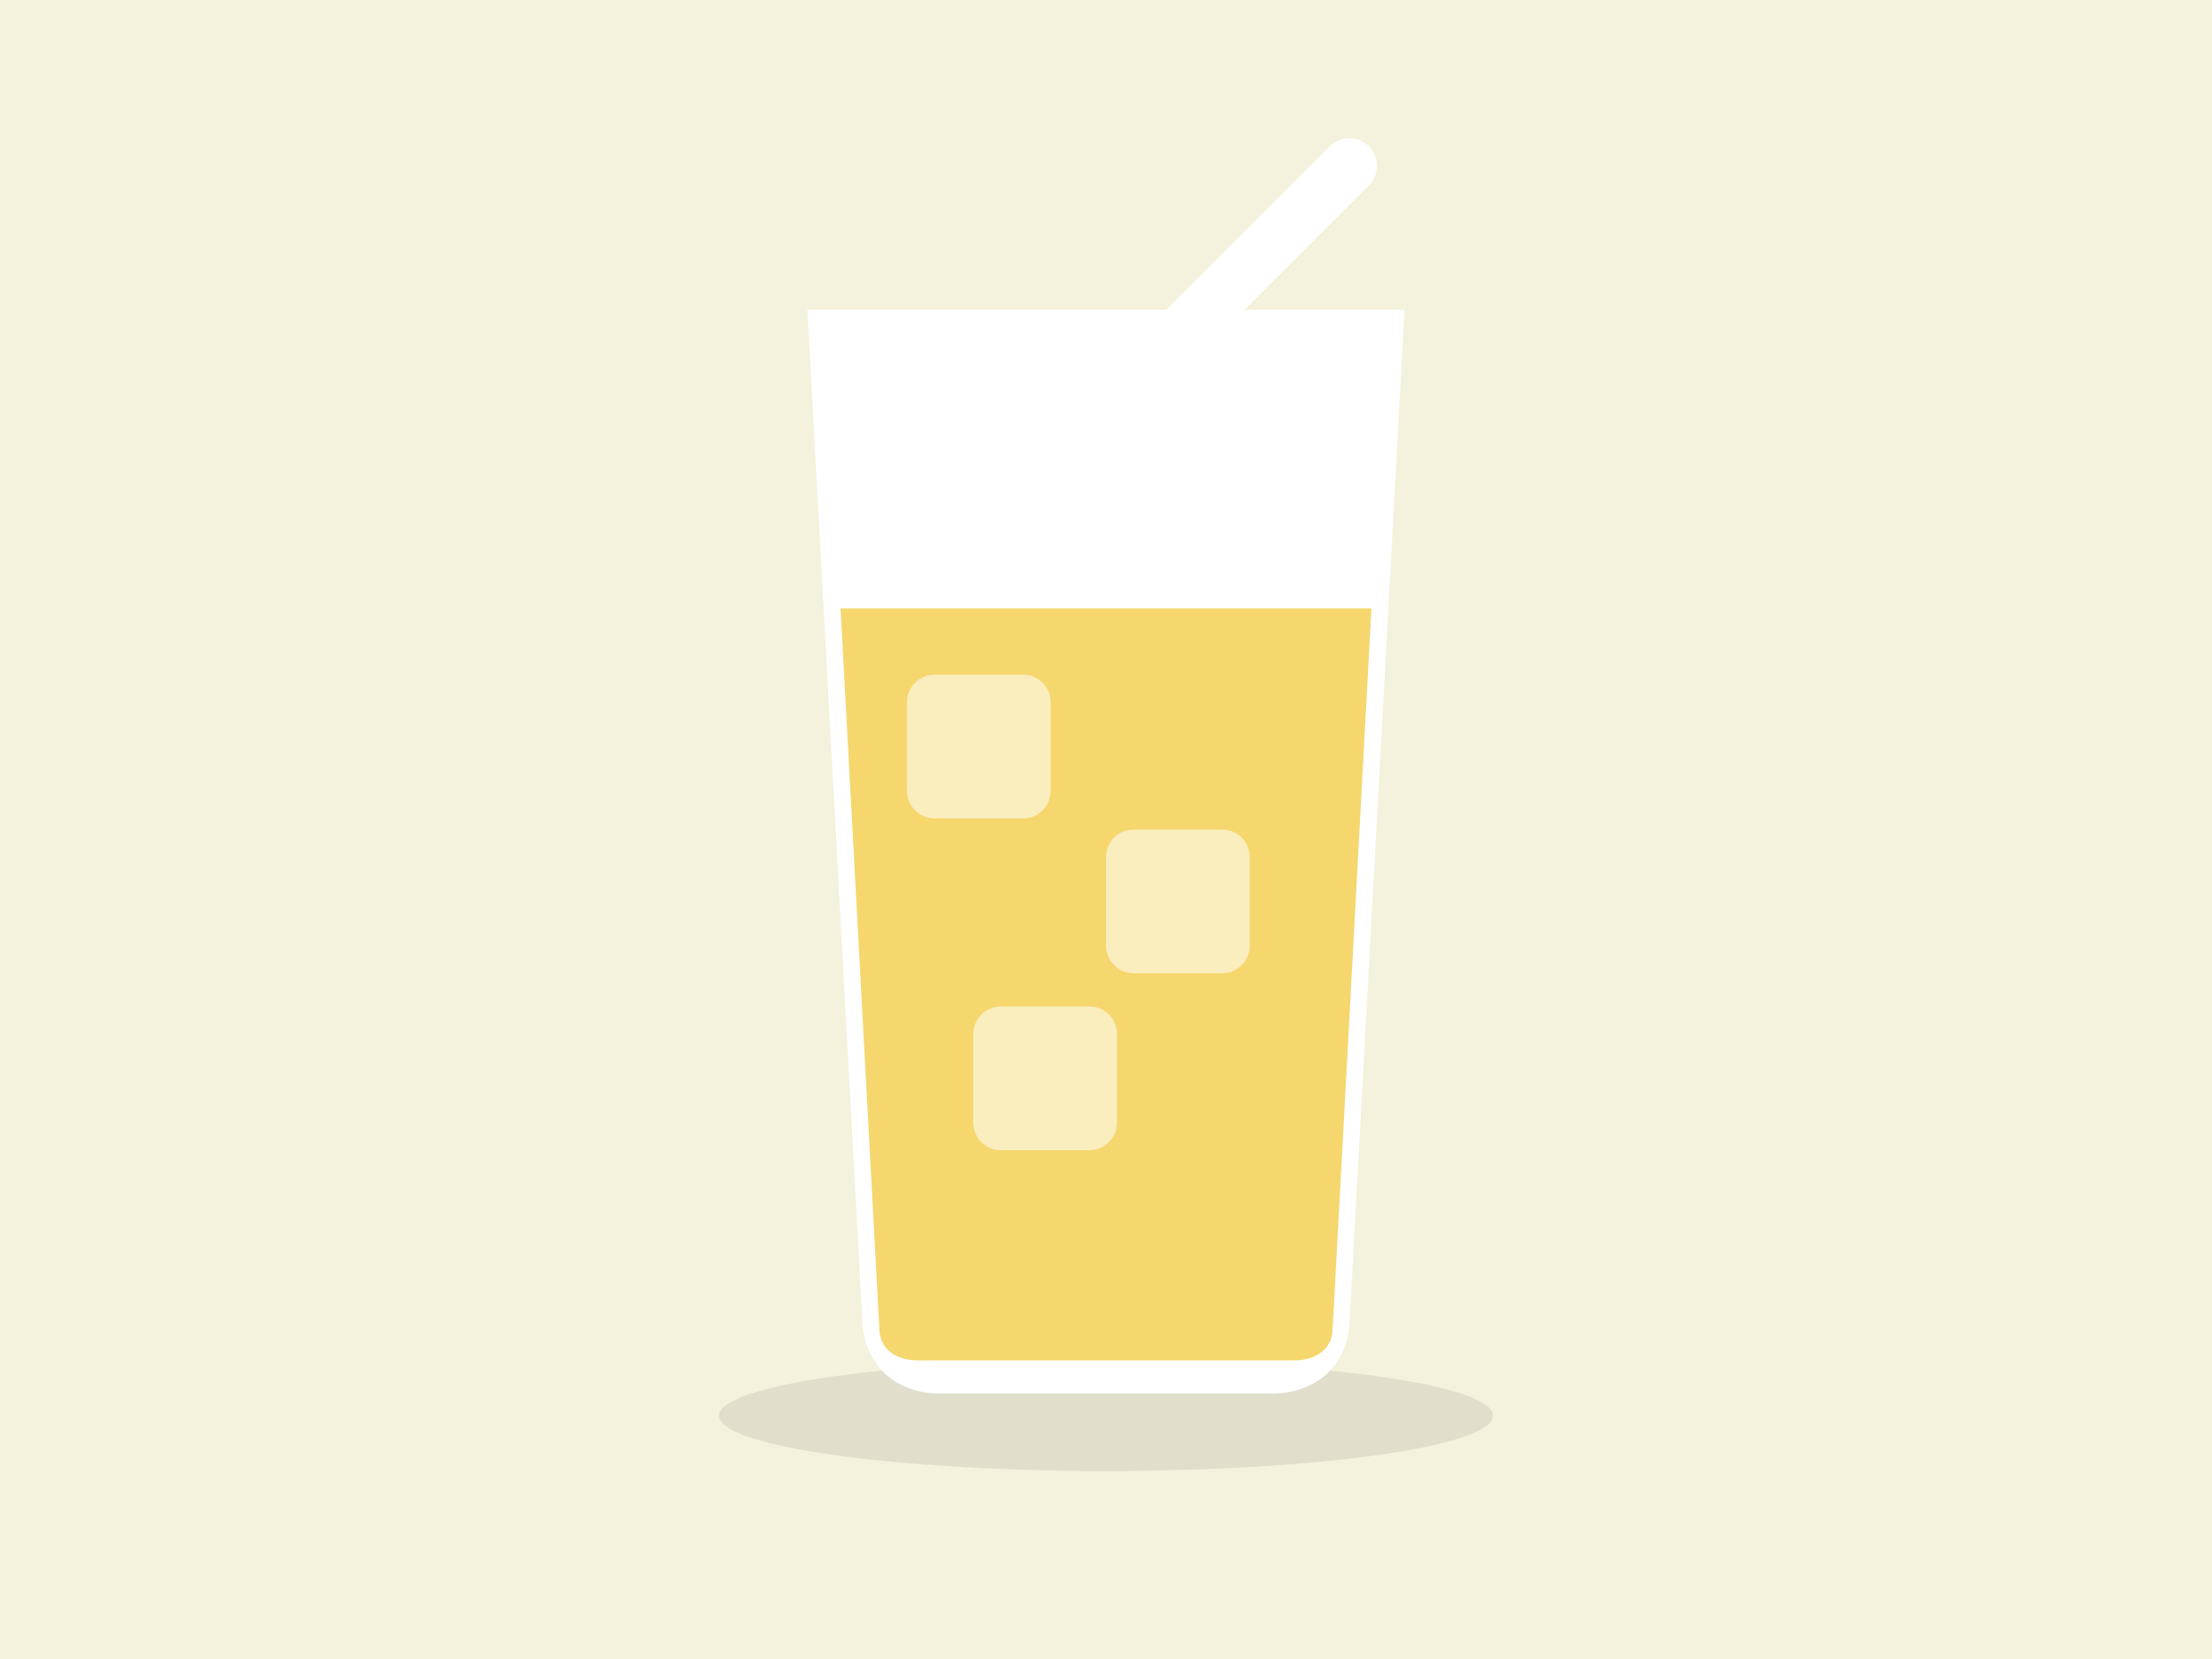
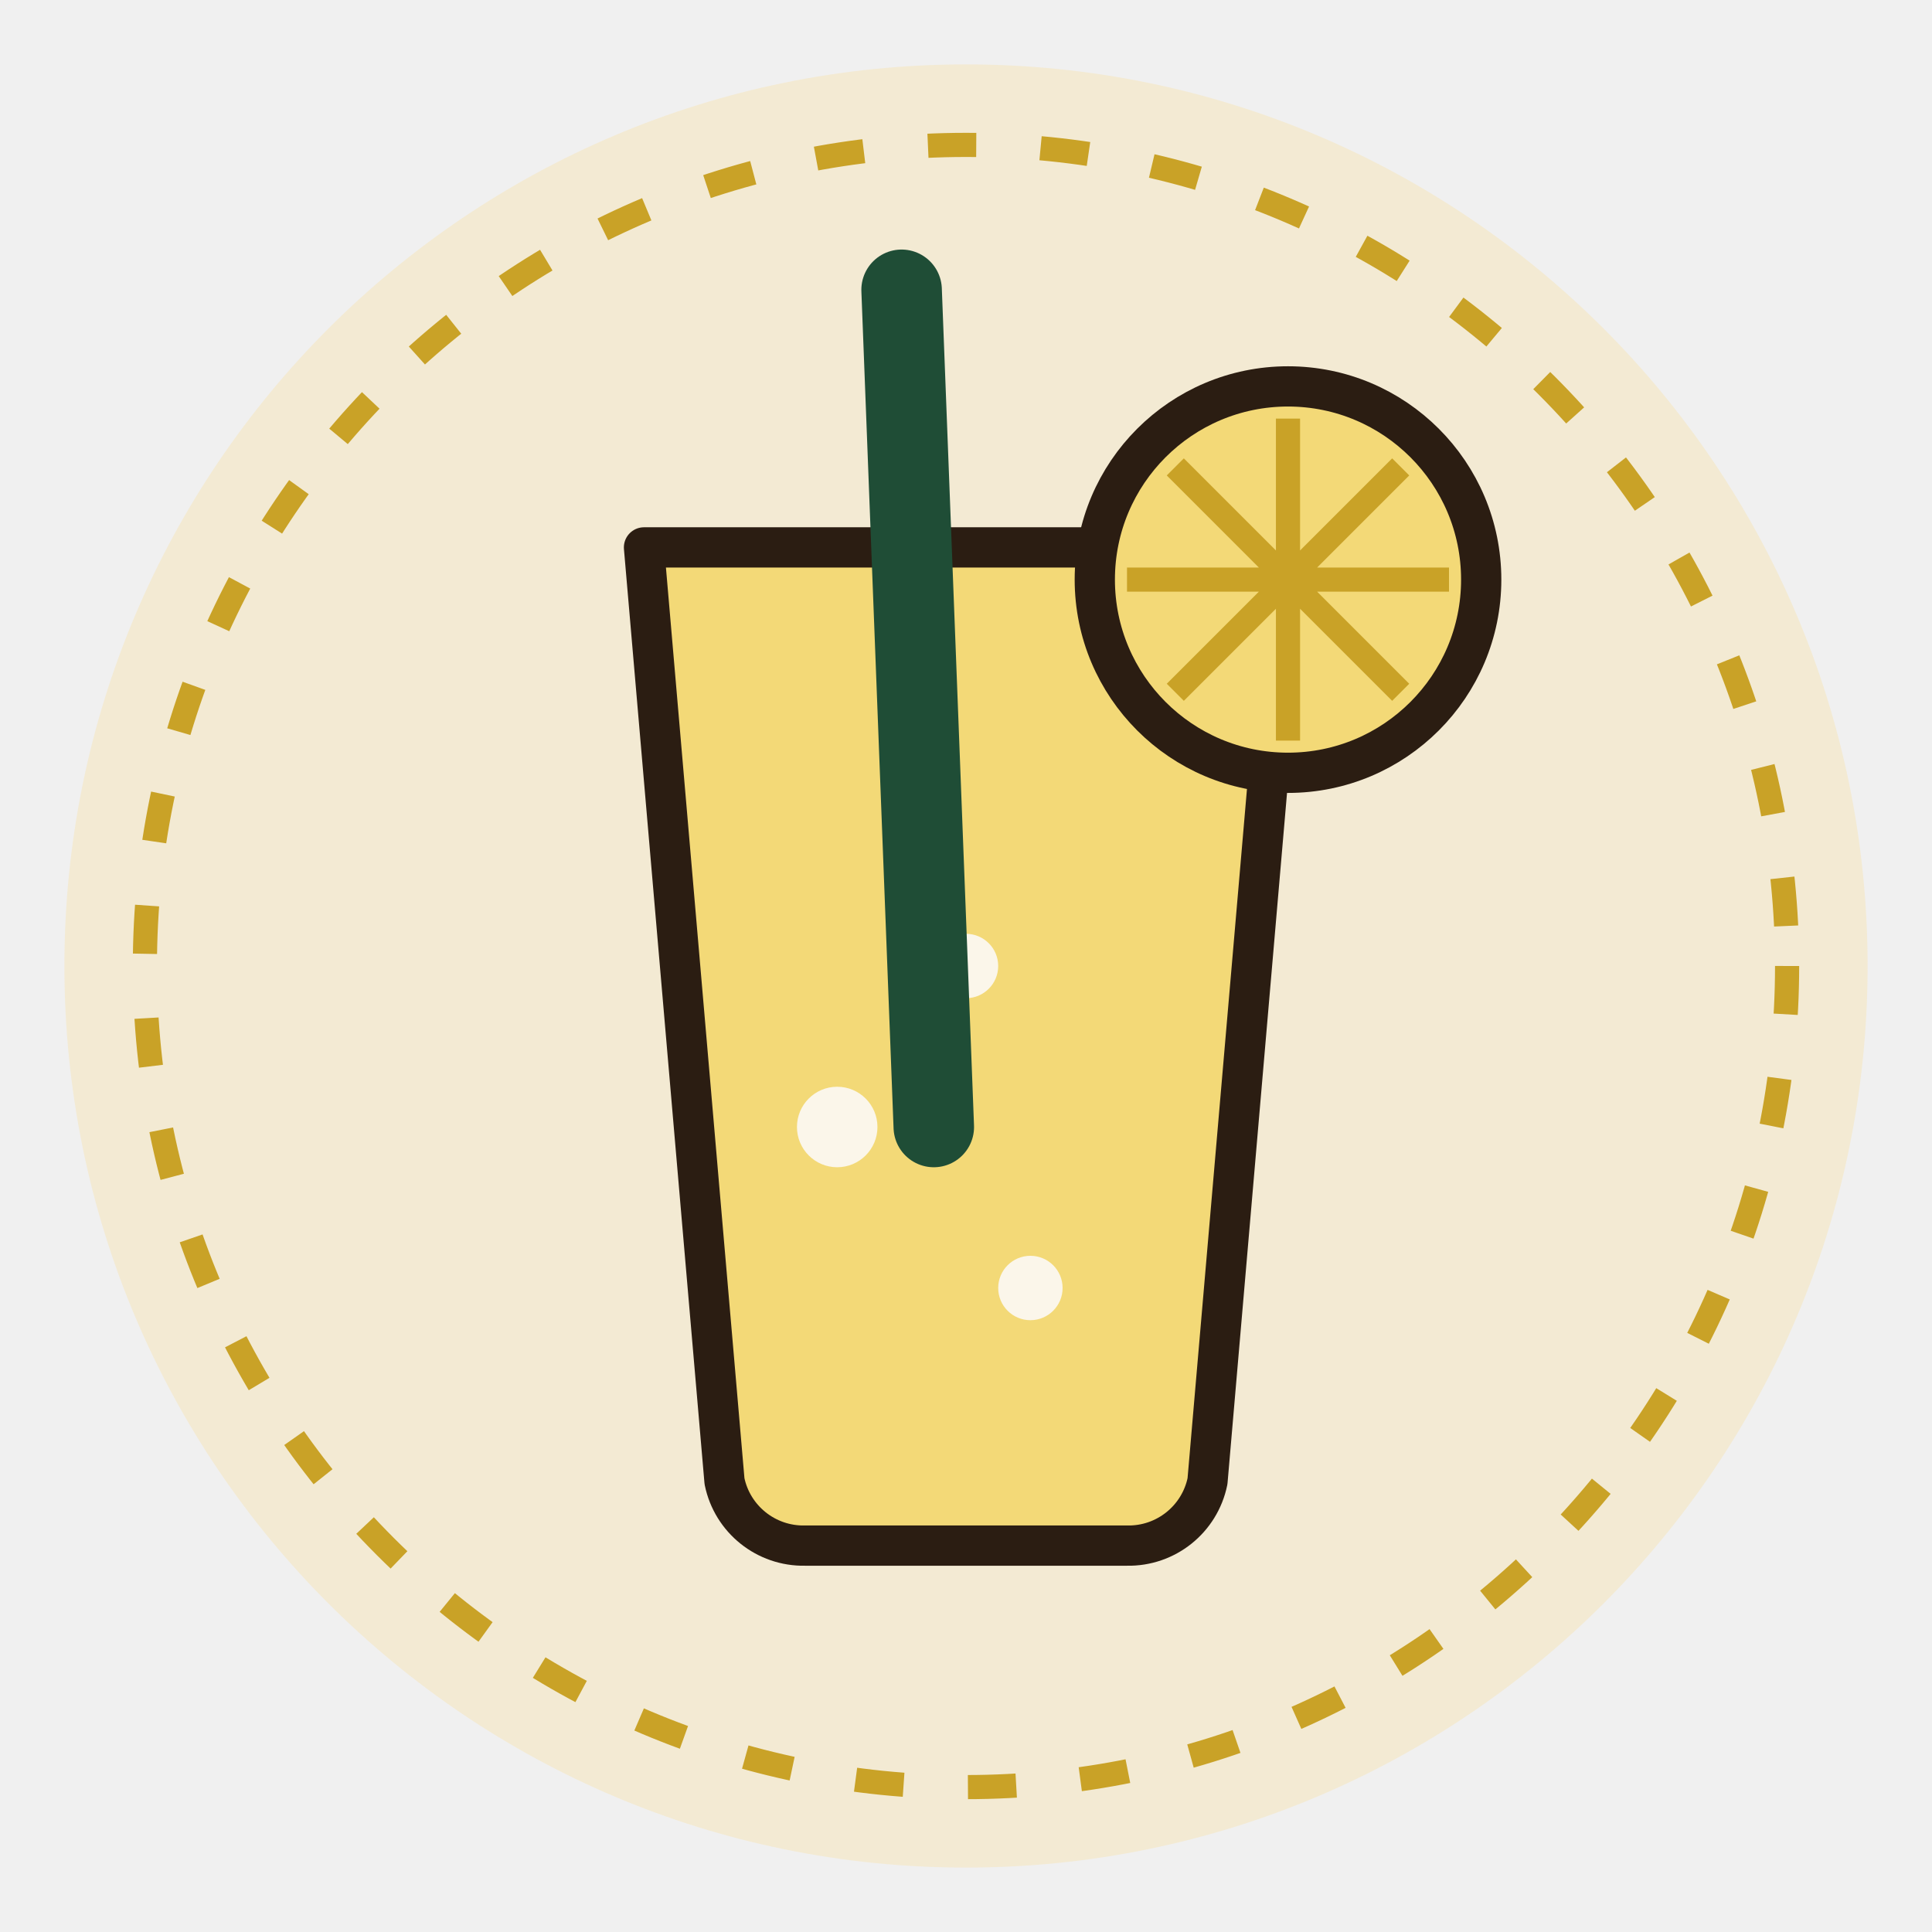
- <svg xmlns="http://www.w3.org/2000/svg" viewBox="0 0 400 300">
-   <rect width="400" height="300" fill="#f4f1dc" />
-   <ellipse cx="200" cy="256" rx="70" ry="10" fill="rgba(0,0,0,0.08)" />
-   <path d="M146 56h108l-10 184c-1 8-7 12-14 12h-60c-7 0-13-4-14-12z" fill="#ffffff" />
-   <path d="M152 110h96l-7 130c0 4-3 6-7 6h-68c-4 0-7-2-7-6z" fill="#f5d76e" />
-   <rect x="164" y="122" width="26" height="26" rx="5" fill="rgba(255,255,255,0.55)" />
-   <rect x="200" y="150" width="26" height="26" rx="5" fill="rgba(255,255,255,0.55)" />
-   <rect x="176" y="182" width="26" height="26" rx="5" fill="rgba(255,255,255,0.55)" />
-   <path d="M214 60l30-30" stroke="#ffffff" stroke-width="10" stroke-linecap="round" />
+ <svg xmlns="http://www.w3.org/2000/svg" viewBox="0 0 120 120">
+   <circle cx="60" cy="60" r="56" fill="#f3ead3" />
+   <circle cx="60" cy="60" r="51" fill="none" stroke="#c9a227" stroke-width="1.5" stroke-dasharray="3 4" />
+   <path d="M40 34 h40 l-5 58 a5 5 0 0 1 -5 4 h-20 a5 5 0 0 1 -5 -4 z" fill="#f3d977" stroke="#2b1d12" stroke-width="2.5" stroke-linejoin="round" stroke-linecap="round" />
+   <circle cx="52" cy="70" r="2.5" fill="#fbf6ea" />
+   <circle cx="64" cy="80" r="2" fill="#fbf6ea" />
+   <circle cx="60" cy="60" r="2" fill="#fbf6ea" />
+   <circle cx="80" cy="36" r="12" fill="#f3d977" stroke="#2b1d12" stroke-width="2.5" stroke-linejoin="round" stroke-linecap="round" />
+   <path d="M80 26 v20 M70 36 h20 M73 29 l14 14 M87 29 l-14 14" stroke="#c9a227" stroke-width="1.5" />
+   <path d="M56 18 l2 52" stroke="#1f4d36" stroke-width="5" stroke-linecap="round" />
</svg>
